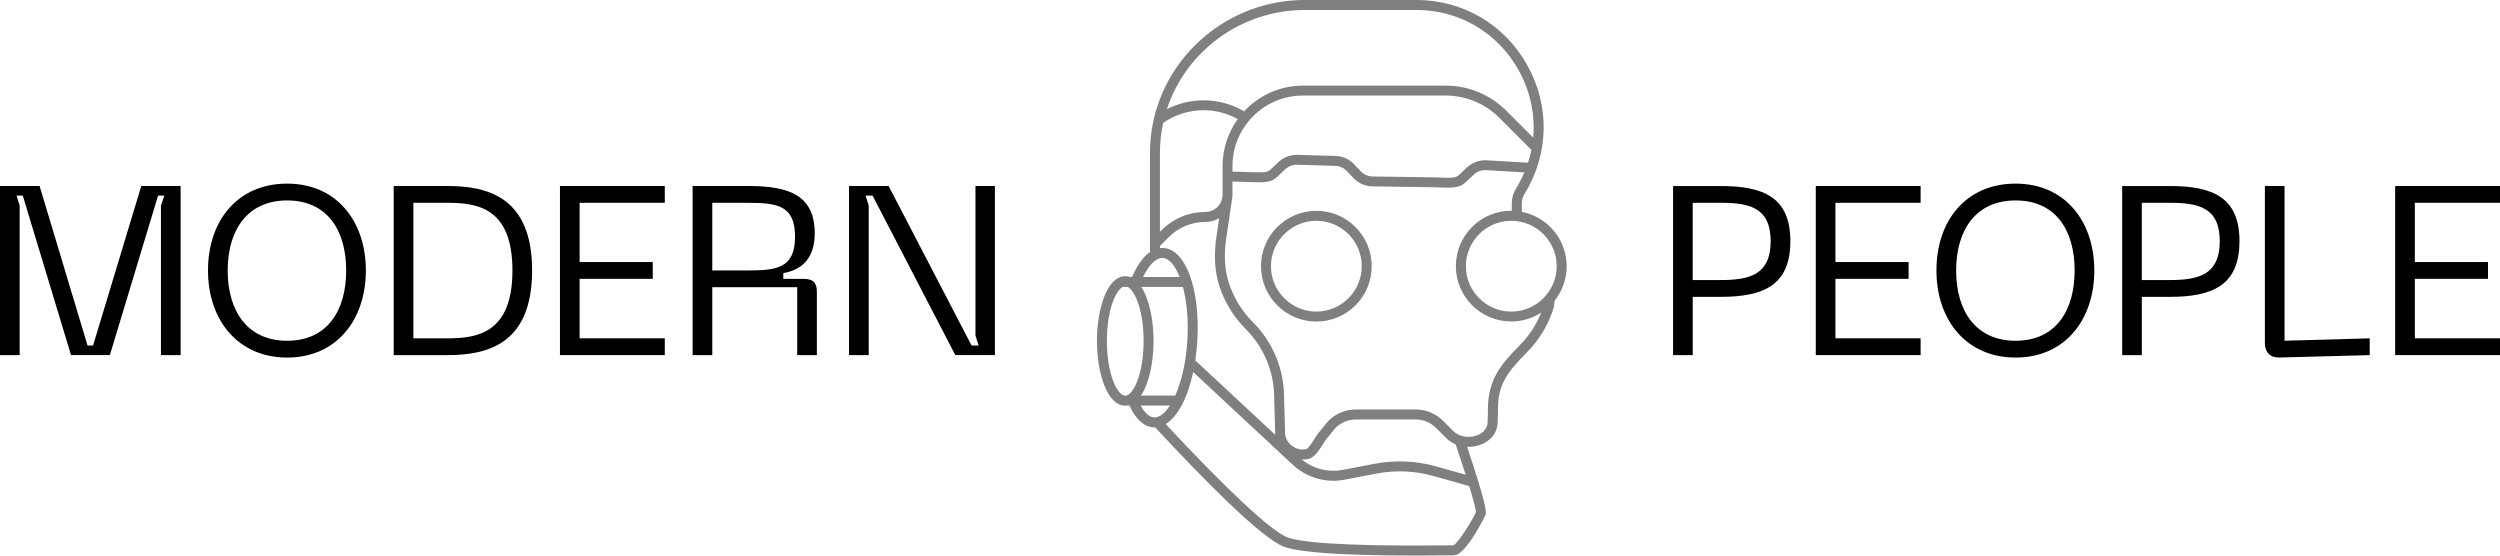
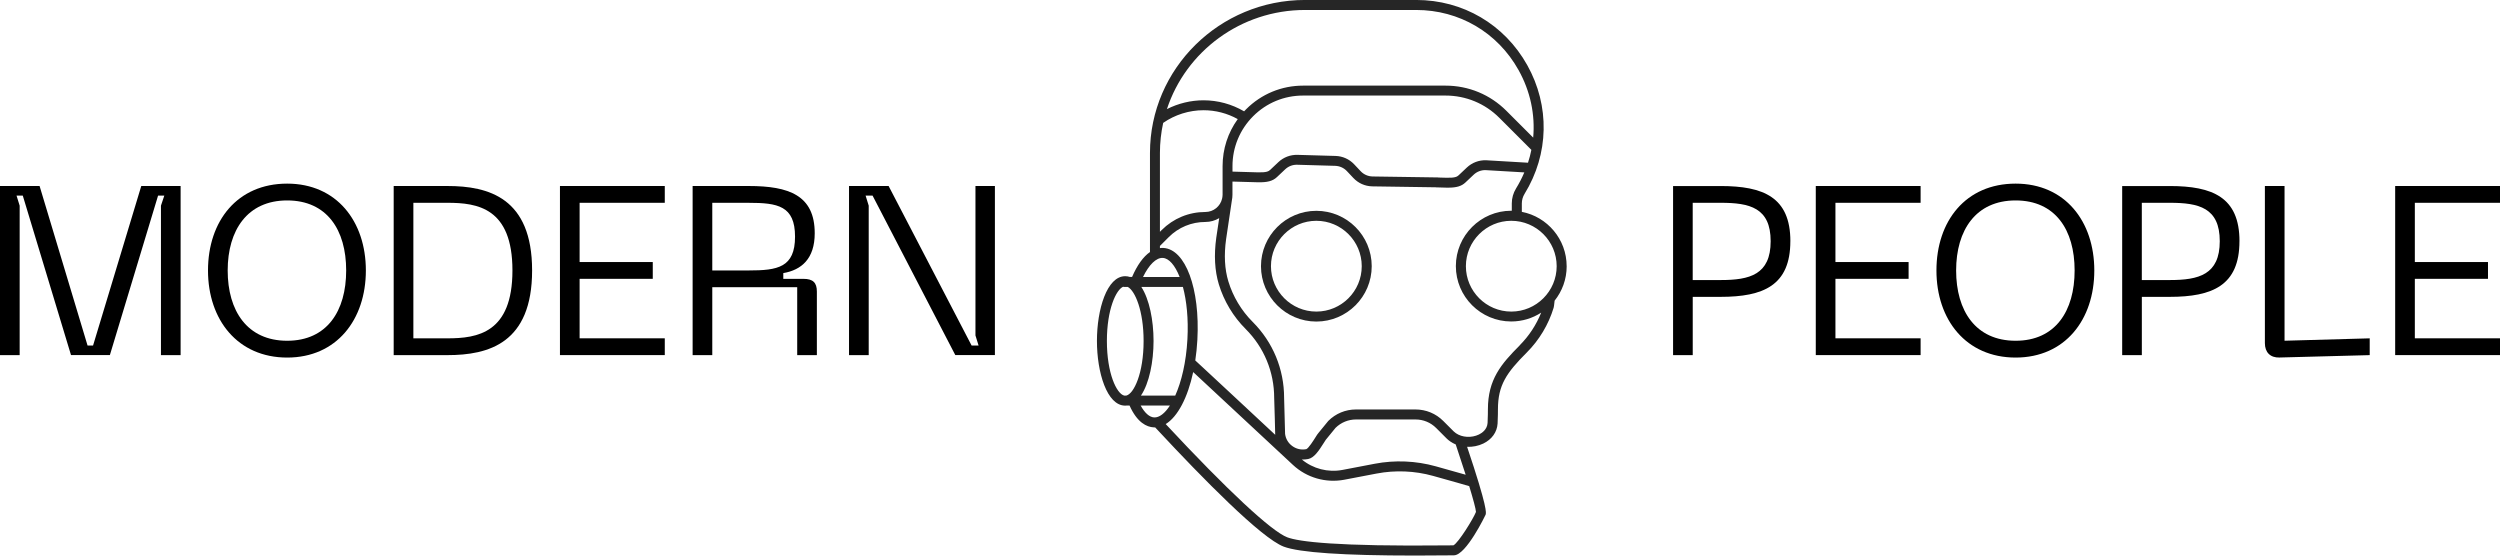
<svg xmlns="http://www.w3.org/2000/svg" viewBox="0 0 922 205">
  <g id="b" fill="currentColor">
    <g class="words">
      <g id="modern">
        <path d="M0,130.97v-62.37H14.6l17.69,58.83h2.03l17.78-58.83h14.51v62.37h-7.25v-55.12l1.24-3.72h-2.3l-17.78,58.83h-14.33L8.4,72.14h-2.3l1.15,3.72v55.12H0Z" />
        <path d="M105.91,67.72c18.22,0,29.02,13.89,29.02,32.03s-10.79,32.12-29.02,32.12-29.2-13.89-29.2-32.12,10.79-32.03,29.2-32.03Zm0,57.95c14.69,0,21.76-10.97,21.76-25.92s-7.08-25.83-21.76-25.83-21.94,10.97-21.94,25.83,7.17,25.92,21.94,25.92Z" />
        <path d="M196.24,99.74c0,26.9-16.1,31.23-31.23,31.23h-19.82v-62.37h19.82c15.13,0,31.23,4.33,31.23,31.14Zm-31.23,25.04c11.06,0,23.98-1.95,23.98-25.04s-12.92-24.95-23.98-24.95h-12.56v49.99h12.56Z" />
        <path d="M206.51,130.97v-62.37h38.66v6.19h-31.41v21.85h26.98v6.19h-26.98v21.94h31.41v6.19h-38.66Z" />
        <path d="M255.44,130.97v-62.37h20.7c14.86,0,24.33,3.45,24.33,17.43,0,9.38-4.87,13.54-11.59,14.69v2.12h7.43c3.54,0,4.95,1.42,4.95,4.69v23.44h-7.25v-25.04h-31.32v25.04h-7.25Zm7.25-31.23h13.45c10.62,0,17.07-1.06,17.07-12.47s-6.46-12.47-17.07-12.47h-13.45v24.95Z" />
        <path d="M313.12,130.97v-62.37h14.6l30.61,58.83h2.57l-1.15-3.72v-55.12h7.17v62.37h-14.6l-30.52-58.83h-2.57l1.15,3.72v55.12h-7.25Z" />
      </g>
      <g id="people">
        <path d="M660.28,88.95c0,16.37-10,20.53-25.74,20.53h-10.26v21.5h-7.25v-62.37h17.52c15.75,0,25.74,4.07,25.74,20.35Zm-25.66,14.33c10.62,0,18.4-1.95,18.4-14.33s-7.79-14.16-18.4-14.16h-10.35v28.49h10.35Z" />
        <path d="M669.66,130.97v-62.37h38.66v6.19h-31.41v21.85h26.98v6.19h-26.98v21.94h31.41v6.19h-38.66Z" />
        <path d="M743.36,67.72c18.22,0,29.02,13.89,29.02,32.03s-10.79,32.12-29.02,32.12-29.2-13.89-29.2-32.12,10.79-32.03,29.2-32.03Zm0,57.95c14.69,0,21.76-10.97,21.76-25.92s-7.08-25.83-21.76-25.83-21.94,10.97-21.94,25.83,7.17,25.92,21.94,25.92Z" />
        <path d="M825.91,88.95c0,16.37-10,20.53-25.74,20.53h-10.26v21.5h-7.25v-62.37h17.52c15.75,0,25.74,4.07,25.74,20.35Zm-25.66,14.33c10.62,0,18.4-1.95,18.4-14.33s-7.79-14.16-18.4-14.16h-10.35v28.49h10.35Z" />
        <path d="M840.69,131.86c-3.45,.09-5.4-1.95-5.4-5.31v-57.95h7.25v57.06l31.41-.88v6.19l-33.27,.88Z" />
        <path d="M883.34,130.97v-62.37h38.66v6.19h-31.41v21.85h26.98v6.19h-26.98v21.94h31.41v6.19h-38.66Z" />
      </g>
    </g>
-     <g id="robothead" opacity="0.5">
+     <g id="robothead" opacity="0.85">
      <path d="M485.47,77.75c-11.26,0-20.42,9.16-20.42,20.42s9.16,20.42,20.42,20.42,20.42-9.16,20.42-20.42-9.16-20.42-20.42-20.42Zm0,37.16c-9.23,0-16.74-7.51-16.74-16.74s7.51-16.74,16.74-16.74,16.74,7.51,16.74,16.74-7.51,16.74-16.74,16.74Z" />
      <path d="M577.78,98.17c0-9.93-7.13-18.22-16.53-20.04v-3.08c0-1.26,.35-2.49,1.01-3.56,9.03-14.68,9.4-32.43,.99-47.47-8.41-15.04-23.72-24.03-40.95-24.03h-41c-31.53,0-57.19,25.31-57.19,56.42v36.54c-2.47,1.71-4.72,4.83-6.6,9.19h-.82c-.54-.18-1.11-.28-1.7-.28-6.78,0-10.44,12.3-10.44,23.87s3.66,23.87,10.44,23.87c.25,0,.48-.02,.72-.05h.86c2.85,6.37,6.37,7.92,8.89,8.06,.13,0,.25,.01,.38,.01,.06,0,.12,0,.18,0,.18,.19,.48,.52,.92,.98,16.64,17.88,38.21,39.85,46.5,43,5.75,2.18,22.02,3.29,48.45,3.29,3.78,0,7.78-.02,11.98-.07,1.04-.01,1.78-.02,2.14-.02,.08,0,.14,0,.19,0,4.51,0,11.63-14.82,11.69-14.97,.23-.66,.8-2.37-6.82-25.04,2.03,.08,4.11-.32,5.97-1.21,3.15-1.52,5.07-4.2,5.27-7.36,.13-1.95,.13-5.11,.13-5.25,0-8.9,3.14-13.47,10.65-20.98,4.58-4.58,8-10.29,9.89-16.49,.1-.34,.17-.85,.29-2,.02-.18,.04-.41,.07-.61,2.78-3.49,4.45-7.9,4.45-12.7Zm-3.68,0c0,9.23-7.51,16.74-16.74,16.74s-16.74-7.51-16.74-16.74,7.51-16.74,16.74-16.74,16.74,7.51,16.74,16.74Zm-67.96-33.09c-1.66-.05-3.2-.74-4.33-1.94l-2.39-2.54c-1.81-1.92-4.26-3.02-6.9-3.09l-13.99-.4c-2.64-.07-5.15,.88-7.07,2.69l-3.03,2.86c-.54,.51-1.34,1-4.6,.9l-9.29-.27v-2.02c0-6.95,2.71-13.49,7.62-18.41,4.92-4.92,11.45-7.62,18.41-7.62h52.54c7.5,0,14.55,2.92,19.85,8.22l11.81,11.81h0c-.32,1.59-.73,3.17-1.24,4.74l-15.49-.91c-2.64-.07-5.15,.88-7.07,2.69l-3.03,2.86c-.54,.51-1.34,1-4.6,.9l-2.88-.08v-.03l-24.33-.36Zm-55.36,7.73l-.07,.44c-.64,2.82-3.16,4.93-6.17,4.93-6.09,0-11.82,2.37-16.13,6.68l-.63,.63v-29.08c0-3.8,.42-7.51,1.2-11.09,4.34-3.02,9.59-4.67,14.88-4.67,4.43,0,8.76,1.13,12.62,3.27-3.63,5.02-5.59,11.03-5.59,17.35v10.57c0,.33-.03,.65-.08,.96h-.01ZM481.29,3.68h41c15.88,0,29.99,8.28,37.74,22.14,4.38,7.83,6.17,16.46,5.41,24.93l-9.87-9.87c-6-6-13.97-9.3-22.45-9.3h-52.54c-7.93,0-15.39,3.09-21,8.7-.26,.26-.5,.52-.75,.78-4.55-2.66-9.7-4.07-14.98-4.07-4.68,0-9.33,1.14-13.49,3.25,6.95-21.19,27.15-36.56,50.93-36.56Zm-53.51,87.02l3.23-3.23c3.62-3.62,8.42-5.61,13.53-5.61,1.86,0,3.6-.52,5.1-1.41l-1.08,7.23c-.89,6.39-.57,12.17,.94,17.16,1.89,6.2,5.31,11.91,9.89,16.49,6.79,6.79,10.53,15.81,10.53,25.47l.23,7.65,.14,5.77v.13c-5.09-4.75-10.68-9.95-15.66-14.59-4.12-3.83-7.82-7.28-10.5-9.76-1.55-1.44-2.59-2.4-3.31-3.06,.36-2.43,.63-4.98,.77-7.63,1.02-18.86-4.37-33.42-12.55-33.87-.42-.02-.84,0-1.26,.06v-.8Zm5.65,55.19h-12.65c3.05-4.52,4.65-12.49,4.65-20.14s-1.55-15.36-4.5-19.92h15.33c1.36,5.09,2.07,11.71,1.66,19.28-.46,8.53-2.22,15.71-4.49,20.78Zm-4.59-50.77c2.26,.12,4.51,2.69,6.22,7.04h-13.52c2.23-4.58,4.89-7.17,7.3-7.04Zm-20.62,30.63c0-11.56,3.37-19,6.11-20.06v.14h1.62c2.68,1.46,5.81,8.77,5.81,19.92,0,11.95-3.59,19.48-6.38,20.14h-.78c-2.78-.66-6.38-8.19-6.38-20.14Zm17.43,28.2c-1.74-.09-3.49-1.66-4.98-4.39h10.8c-1.88,2.91-3.94,4.48-5.82,4.39Zm110.38,47.17c-.38,0-1.14,0-2.21,.02-41.18,.44-54.86-1.38-59.08-2.98-5.84-2.22-22.17-17.44-44.83-41.76,4.42-2.71,8.11-9.73,10.14-19.18,5.34,4.95,18.32,17.03,36.79,34.24,5.06,4.72,12.15,6.76,18.95,5.46l11.93-2.28c6.86-1.31,14.04-1.01,20.76,.86,7.91,2.2,11.63,3.27,13.37,3.79,1.45,4.76,2.44,8.42,2.49,9.51-.97,2.49-6.46,11.37-8.3,12.31Zm4.5-26.04c-2.53-.73-6.23-1.77-11.08-3.12-7.27-2.02-15.03-2.35-22.44-.93l-11.93,2.28c-5.32,1.01-10.84-.43-14.98-3.86,.14,0,.27,.02,.41,.02,.66,0,1.32-.06,1.97-.19,2.13-.42,3.86-2.95,5.75-5.96,.28-.45,.64-1.02,.72-1.12l3.6-4.41c2.03-1.99,4.71-3.09,7.55-3.09h21.95c2.88,0,5.58,1.12,7.62,3.16l3.87,3.87c.37,.37,.81,.73,1.33,1.09,.62,.43,1.3,.79,2,1.09,1.27,3.75,2.54,7.63,3.67,11.18Zm19.94-47.7c-6.87,6.87-11.73,12.58-11.73,23.58,0,.03,0,3.18-.12,5.01-.16,2.46-2.08,3.74-3.2,4.28-2.7,1.31-6.18,1.11-8.46-.47-.34-.23-.62-.46-.83-.67l-3.87-3.87c-2.73-2.73-6.36-4.23-10.22-4.23h-21.95c-3.86,0-7.49,1.5-10.22,4.23l-3.62,4.43c-.3,.32-.6,.8-1.15,1.68-.62,.99-2.5,3.99-3.34,4.3-1.83,.36-3.67-.05-5.18-1.16-1.48-1.08-2.41-2.66-2.64-4.47l-.36-13.3c0-10.58-4.12-20.53-11.6-28.01-4.16-4.16-7.26-9.33-8.97-14.96-1.36-4.48-1.64-9.72-.82-15.57l2.12-14.25c.14-.68,.22-1.38,.22-2.1v-4.87l9.18,.26c3.64,.1,5.66-.43,7.23-1.91l3.03-2.86c1.21-1.14,2.78-1.74,4.44-1.69l13.99,.4c1.66,.05,3.19,.74,4.33,1.94l2.39,2.54c1.81,1.92,4.26,3.02,6.93,3.09l23.62,.35v.02l3.57,.1c.29,0,.57,.01,.84,.01,3.12,0,4.95-.56,6.38-1.92l3.03-2.86c1.21-1.14,2.78-1.73,4.38-1.69l14.3,.84c-.86,2.03-1.88,4.02-3.07,5.95-1.01,1.65-1.55,3.55-1.55,5.48v2.71c-.07,0-.14,0-.21,0-11.26,0-20.42,9.16-20.42,20.42s9.16,20.42,20.42,20.42c4.07,0,7.86-1.2,11.05-3.26-1.8,4.49-4.5,8.62-7.93,12.05Z" />
    </g>
  </g>
</svg>
